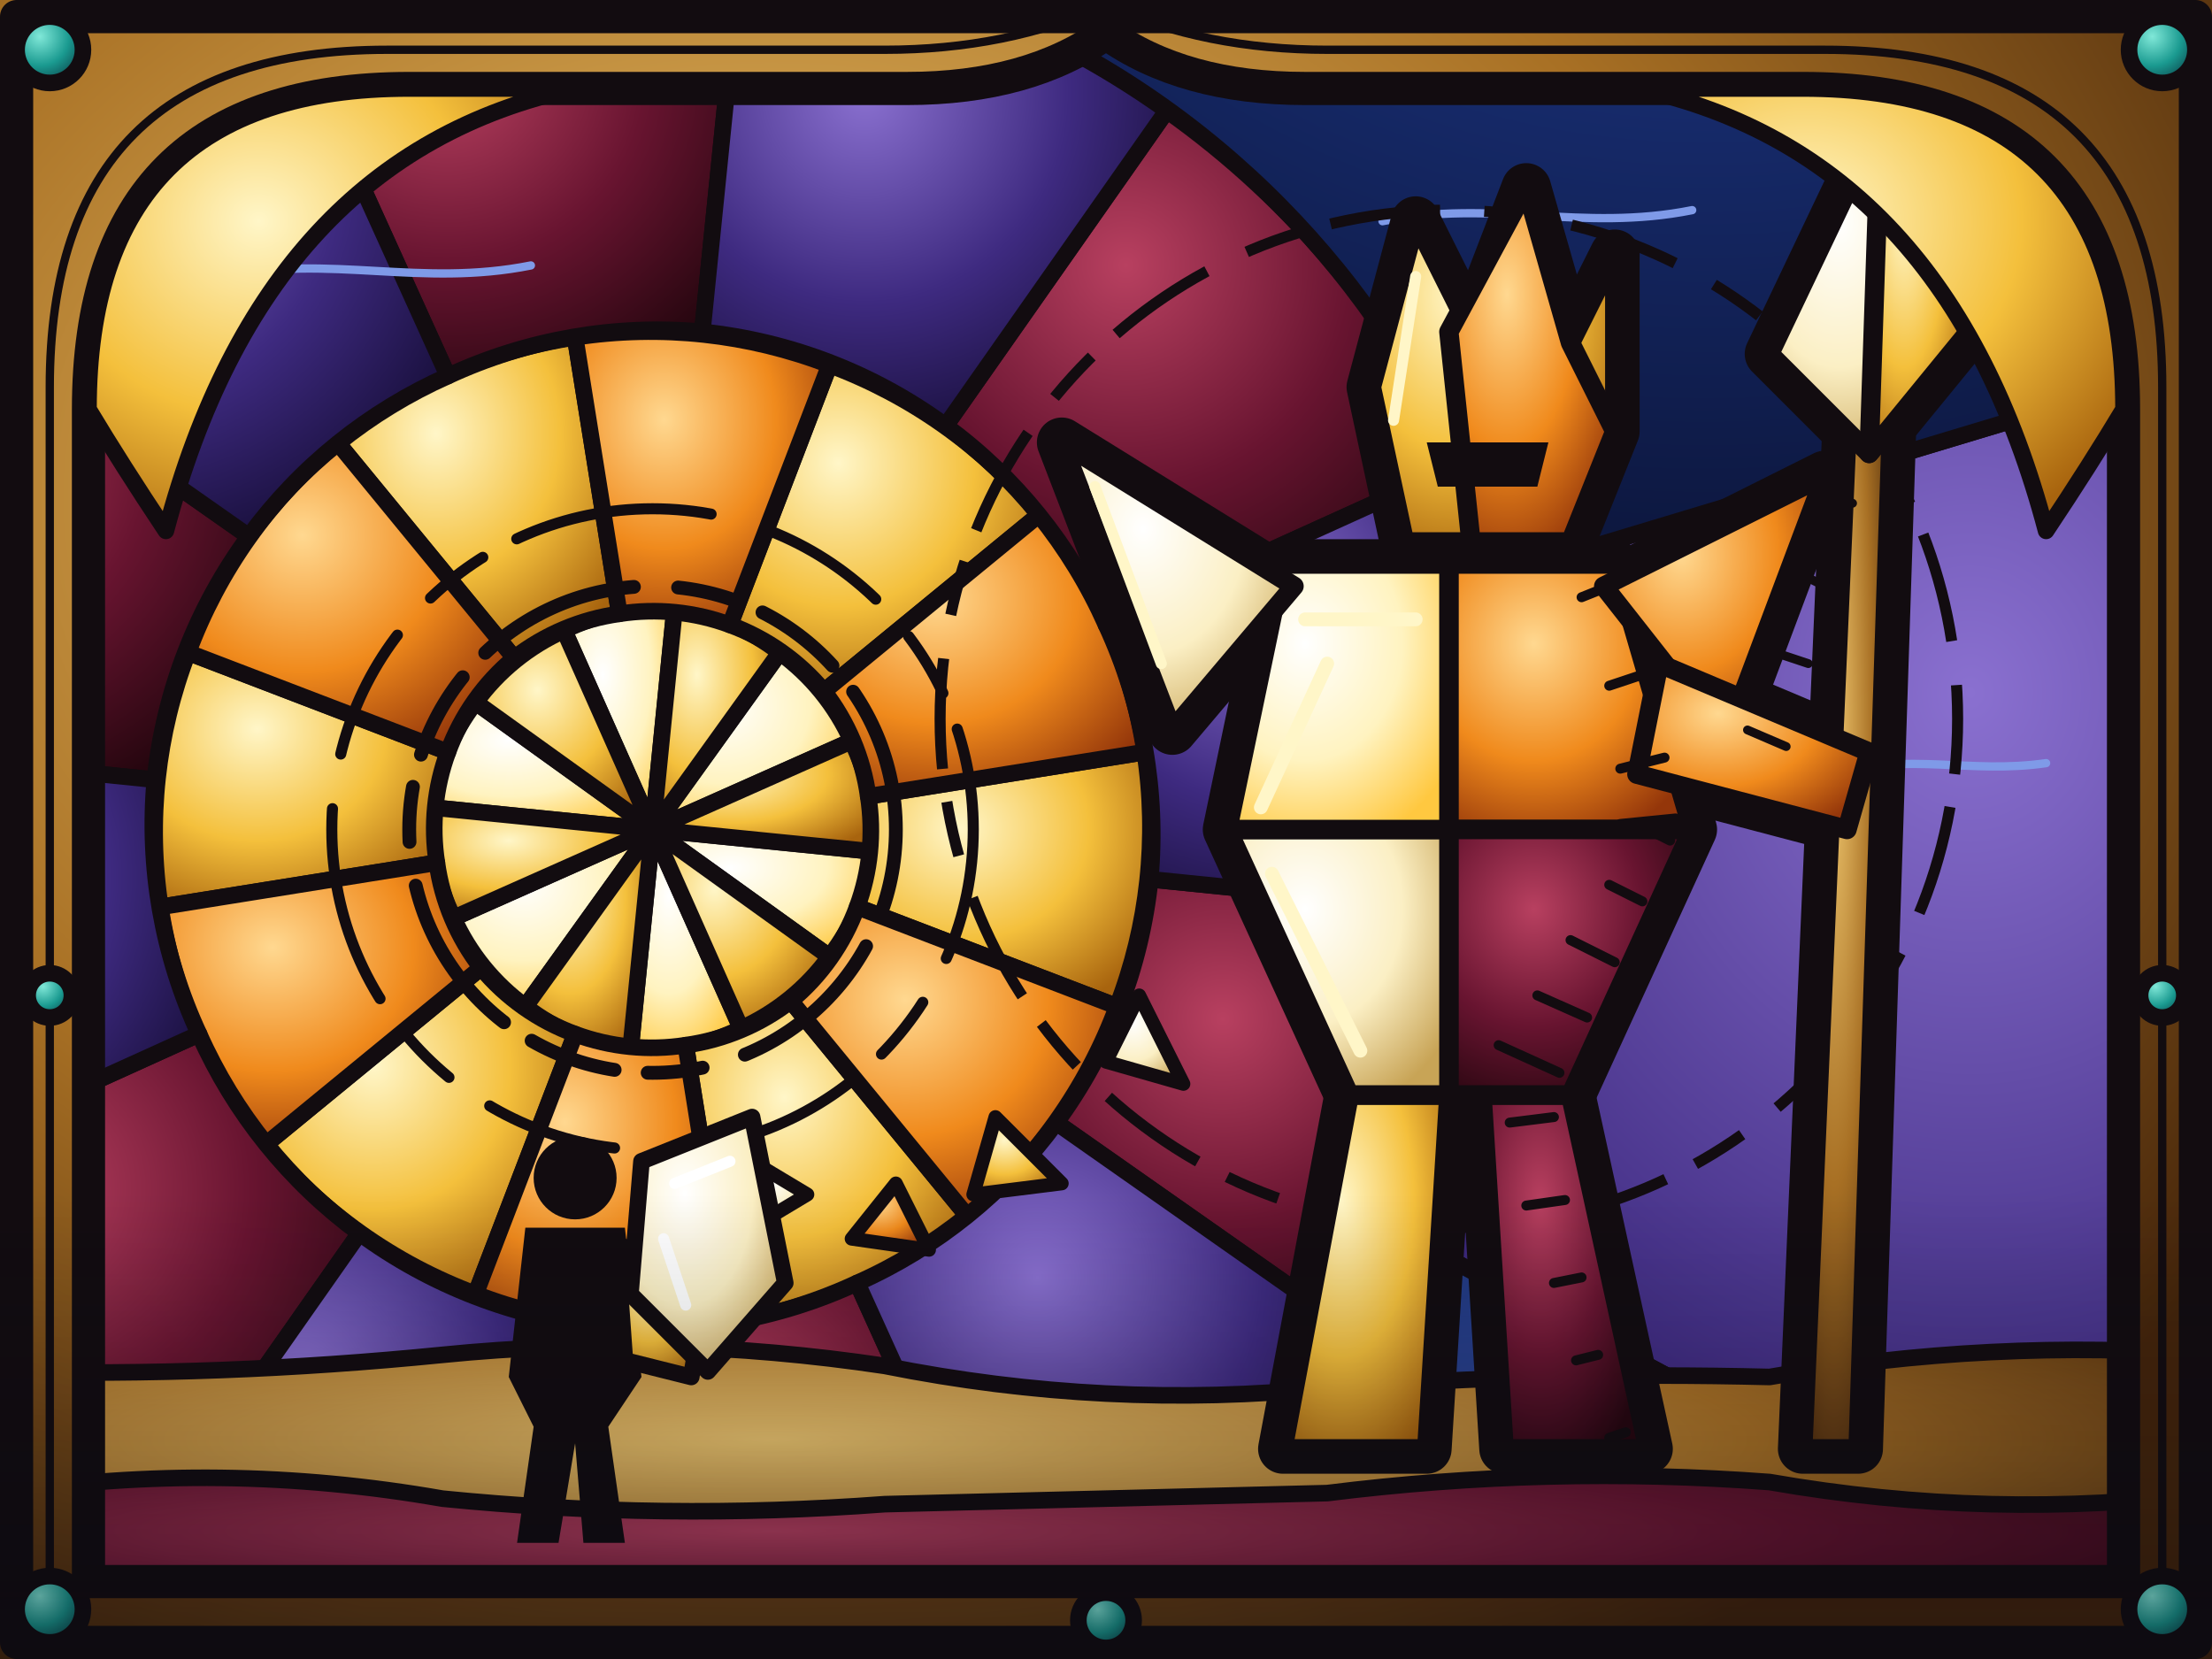
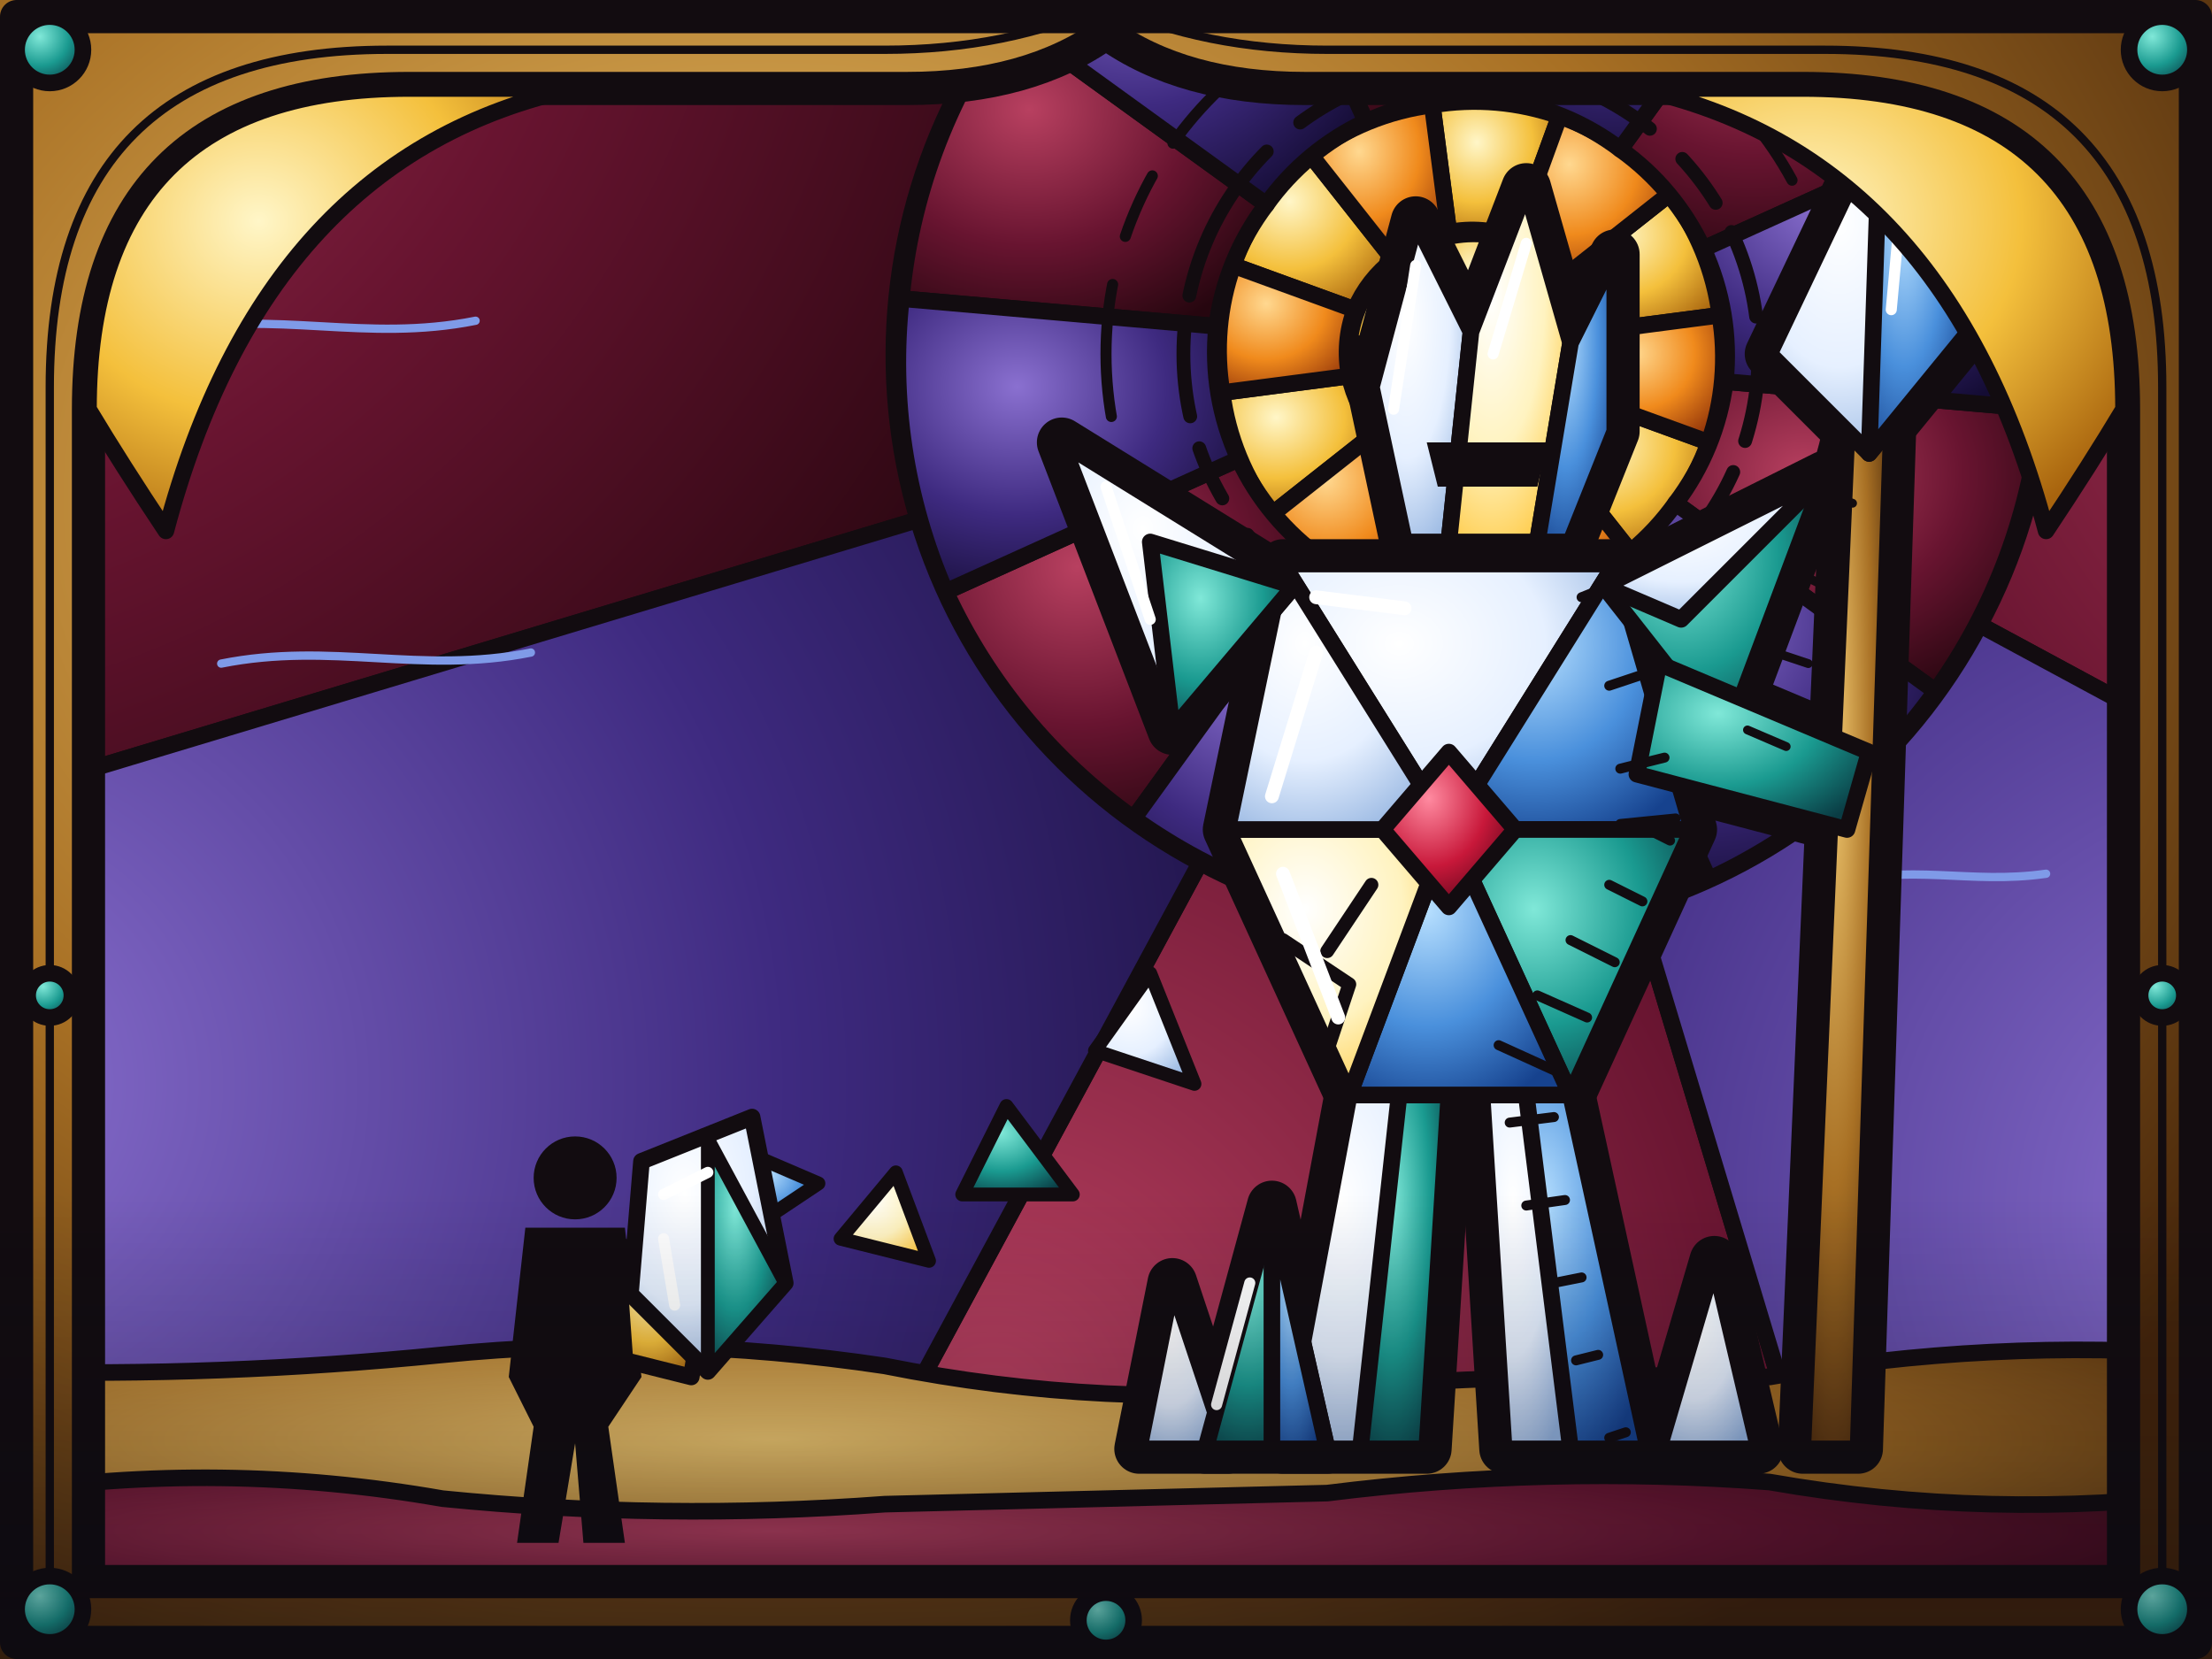
<svg xmlns="http://www.w3.org/2000/svg" width="400" height="300" viewBox="0 0 400 300" role="img" aria-labelledby="title desc">
  <defs>
    <linearGradient id="shade" x2="0" y2="1">
      <stop offset=".72" stop-color="#050812" stop-opacity="0" />
      <stop offset="1" stop-color="#050812" stop-opacity=".35" />
    </linearGradient>
  </defs>
  <g>
    <g stroke-linejoin="round">
      <defs>
        <radialGradient id="white" cx=".35" cy=".3" r=".8">
          <stop stop-color="#ffffff" />
          <stop offset=".55" stop-color="#fff3c0" />
          <stop offset="1" stop-color="#ffc840" />
        </radialGradient>
        <radialGradient id="gold" cx=".35" cy=".3" r=".8">
          <stop stop-color="#fff6c8" />
          <stop offset=".55" stop-color="#f4c03c" />
          <stop offset="1" stop-color="#a8640e" />
        </radialGradient>
        <radialGradient id="amber" cx=".35" cy=".3" r=".8">
          <stop stop-color="#ffd890" />
          <stop offset=".55" stop-color="#f08a1c" />
          <stop offset="1" stop-color="#94360a" />
        </radialGradient>
        <radialGradient id="wine" cx=".35" cy=".3" r=".8">
          <stop stop-color="#b84060" />
          <stop offset=".55" stop-color="#681430" />
          <stop offset="1" stop-color="#26060f" />
        </radialGradient>
        <radialGradient id="violet" cx=".35" cy=".3" r=".8">
          <stop stop-color="#8a70d0" />
          <stop offset=".55" stop-color="#3e2a80" />
          <stop offset="1" stop-color="#140c34" />
        </radialGradient>
        <radialGradient id="navy" cx=".35" cy=".3" r=".8">
          <stop stop-color="#3a56b0" />
          <stop offset=".55" stop-color="#162a6a" />
          <stop offset="1" stop-color="#080e2a" />
        </radialGradient>
        <radialGradient id="bronze" cx=".35" cy=".3" r=".8">
          <stop stop-color="#f0c870" />
          <stop offset=".55" stop-color="#a87024" />
          <stop offset="1" stop-color="#44240a" />
        </radialGradient>
        <radialGradient id="ivory" cx=".35" cy=".3" r=".8">
          <stop stop-color="#ffffff" />
          <stop offset=".55" stop-color="#fbefc4" />
          <stop offset="1" stop-color="#c8a456" />
        </radialGradient>
        <radialGradient id="teal" cx=".35" cy=".3" r=".8">
          <stop stop-color="#80e8d8" />
          <stop offset=".55" stop-color="#1a9a90" />
          <stop offset="1" stop-color="#0a3c44" />
        </radialGradient>
        <radialGradient id="ash" cx=".35" cy=".3" r=".8">
          <stop stop-color="#9a8aa0" />
          <stop offset=".55" stop-color="#46384e" />
          <stop offset="1" stop-color="#160e1a" />
        </radialGradient>
+         <radialGradient id="pearl" cx=".35" cy=".3" r=".8">
+           <stop stop-color="#ffffff" />
+           <stop offset=".55" stop-color="#e6f0ff" />
+           <stop offset="1" stop-color="#94b4e0" />
+         </radialGradient>
+         <radialGradient id="sky" cx=".35" cy=".3" r=".8">
+           <stop stop-color="#b8e0ff" />
+           <stop offset=".55" stop-color="#4a90dc" />
+           <stop offset="1" stop-color="#16428e" />
+         </radialGradient>
+         <radialGradient id="ruby" cx=".35" cy=".3" r=".8">
+           <stop stop-color="#ff8aa0" />
+           <stop offset=".55" stop-color="#c8183a" />
+           <stop offset="1" stop-color="#520418" />
+         </radialGradient>
      </defs>
      <rect width="400" height="300" fill="#120c10" />
      <g stroke="#120c10" stroke-width="3" stroke-linejoin="round">
        <g fill="url(#white)">
-           <path d="M118 150L158 154A40 40 0 0 1 150 173Z" />
-           <path d="M118 150L134 186A40 40 0 0 1 114 190Z" />
-           <path d="M118 150L95 182A40 40 0 0 1 82 166Z" />
-           <path d="M118 150L78 146A40 40 0 0 1 86 127Z" />
-           <path d="M118 150L102 114A40 40 0 0 1 122 110Z" />
-           <path d="M118 150L141 118A40 40 0 0 1 154 134Z" />
+           <path d="M266 64L288 66A22 22 0 0 1 282 79Z" />
+           <path d="M266 64L271 85A22 22 0 0 1 257 84Z" />
+           <path d="M266 64L247 75A22 22 0 0 1 244 62Z" />
+           <path d="M266 64L250 49A22 22 0 0 1 261 43Z" />
+           <path d="M266 64L275 44A22 22 0 0 1 285 53Z" />
        </g>
        <g fill="url(#gold)">
-           <path d="M118 150L150 173A40 40 0 0 1 134 186Z" />
-           <path d="M118 150L114 190A40 40 0 0 1 95 182Z" />
-           <path d="M118 150L82 166A40 40 0 0 1 78 146Z" />
-           <path d="M118 150L86 127A40 40 0 0 1 102 114Z" />
-           <path d="M118 150L122 110A40 40 0 0 1 141 118Z" />
-           <path d="M118 150L154 134A40 40 0 0 1 158 154Z" />
-           <path d="M175 220A90 90 0 0 1 132 239L124 189A40 40 0 0 0 143 181Z" />
-           <path d="M86 234A90 90 0 0 1 48 207L87 175A40 40 0 0 0 104 187Z" />
-           <path d="M29 164A90 90 0 0 1 34 118L81 136A40 40 0 0 0 79 156Z" />
-           <path d="M61 80A90 90 0 0 1 104 61L112 111A40 40 0 0 0 93 119Z" />
-           <path d="M150 66A90 90 0 0 1 188 93L149 125A40 40 0 0 0 132 113Z" />
-           <path d="M207 136A90 90 0 0 1 202 182L155 164A40 40 0 0 0 157 144Z" />
+           <path d="M266 64L282 79A22 22 0 0 1 271 85Z" />
+           <path d="M266 64L257 84A22 22 0 0 1 247 75Z" />
+           <path d="M266 64L244 62A22 22 0 0 1 250 49Z" />
+           <path d="M266 64L261 43A22 22 0 0 1 275 44Z" />
+           <path d="M266 64L285 53A22 22 0 0 1 288 66Z" />
+           <path d="M309 80A46 46 0 0 1 295 100L280 81A22 22 0 0 0 287 72Z" />
+           <path d="M273 109A46 46 0 0 1 250 107L258 85A22 22 0 0 0 270 86Z" />
+           <path d="M230 93A46 46 0 0 1 221 71L244 68A22 22 0 0 0 249 78Z" />
+           <path d="M223 48A46 46 0 0 1 237 28L252 47A22 22 0 0 0 245 56Z" />
+           <path d="M259 19A46 46 0 0 1 282 21L274 43A22 22 0 0 0 262 42Z" />
+           <path d="M302 35A46 46 0 0 1 311 57L288 60A22 22 0 0 0 283 50Z" />
        </g>
        <g fill="url(#amber)">
-           <path d="M202 182A90 90 0 0 1 175 220L143 181A40 40 0 0 0 155 164Z" />
-           <path d="M132 239A90 90 0 0 1 86 234L104 187A40 40 0 0 0 124 189Z" />
-           <path d="M48 207A90 90 0 0 1 29 164L79 156A40 40 0 0 0 87 175Z" />
-           <path d="M34 118A90 90 0 0 1 61 80L93 119A40 40 0 0 0 81 136Z" />
-           <path d="M104 61A90 90 0 0 1 150 66L132 113A40 40 0 0 0 112 111Z" />
-           <path d="M188 93A90 90 0 0 1 207 136L157 144A40 40 0 0 0 149 125Z" />
+           <path d="M295 100A46 46 0 0 1 273 109L270 86A22 22 0 0 0 280 81Z" />
+           <path d="M250 107A46 46 0 0 1 230 93L249 78A22 22 0 0 0 258 85Z" />
+           <path d="M221 71A46 46 0 0 1 223 48L245 56A22 22 0 0 0 244 68Z" />
+           <path d="M237 28A46 46 0 0 1 259 19L262 42A22 22 0 0 0 252 47Z" />
+           <path d="M282 21A46 46 0 0 1 302 35L283 50A22 22 0 0 0 274 43Z" />
+           <path d="M311 57A46 46 0 0 1 309 80L287 72A22 22 0 0 0 288 60Z" />
        </g>
        <g fill="url(#wine)">
-           <path d="M277 166A160 160 0 0 1 248 243L191 203A90 90 0 0 0 208 159Z" />
-           <path d="M184 296A160 160 0 0 1 102 309L109 240A90 90 0 0 0 155 232Z" />
-           <path d="M25 280A160 160 0 0 1 -28 216L36 187A90 90 0 0 0 65 223Z" />
-           <path d="M-41 134A160 160 0 0 1 -12 57L45 97A90 90 0 0 0 28 141Z" />
-           <path d="M52 4A160 160 0 0 1 134 -9L127 60A90 90 0 0 0 81 68Z" />
-           <path d="M211 20A160 160 0 0 1 264 84L200 113A90 90 0 0 0 171 77Z" />
+           <path d="M369 74A104 104 0 0 1 350 125L303 91A46 46 0 0 0 312 69Z" />
+           <path d="M309 159A104 104 0 0 1 256 167L261 110A46 46 0 0 0 285 106Z" />
+           <path d="M205 148A104 104 0 0 1 171 107L224 83A46 46 0 0 0 239 101Z" />
+           <path d="M163 54A104 104 0 0 1 182 3L229 37A46 46 0 0 0 220 59Z" />
+           <path d="M223 -31A104 104 0 0 1 276 -39L271 18A46 46 0 0 0 247 22Z" />
+           <path d="M327 -20A104 104 0 0 1 361 21L308 45A46 46 0 0 0 293 27Z" />
+           <path d="M387 466A420 420 0 0 1 67 434L217 156A104 104 0 0 0 296 164Z" />
+           <path d="M-136 185A420 420 0 0 1 -104 -135L174 15A104 104 0 0 0 166 94Z" />
+           <path d="M668 -57A420 420 0 0 1 636 263L358 113A104 104 0 0 0 366 34Z" />
        </g>
        <g fill="url(#violet)">
-           <path d="M248 243A160 160 0 0 1 184 296L155 232A90 90 0 0 0 191 203Z" />
-           <path d="M102 309A160 160 0 0 1 25 280L65 223A90 90 0 0 0 109 240Z" />
-           <path d="M-28 216A160 160 0 0 1 -41 134L28 141A90 90 0 0 0 36 187Z" />
-           <path d="M-12 57A160 160 0 0 1 52 4L81 68A90 90 0 0 0 45 97Z" />
-           <path d="M134 -9A160 160 0 0 1 211 20L171 77A90 90 0 0 0 127 60Z" />
-           <path d="M264 84A160 160 0 0 1 277 166L208 159A90 90 0 0 0 200 113Z" />
-           <path d="M520 29A420 420 0 0 1 488 349L259 226A160 160 0 0 0 271 104Z" />
-         </g>
-         <g fill="url(#navy)">
-           <path d="M488 349A420 420 0 0 1 239 552L164 303A160 160 0 0 0 259 226Z" />
-           <path d="M-81 520A420 420 0 0 1 -284 271L-35 196A160 160 0 0 0 42 291Z" />
-           <path d="M-252 -49A420 420 0 0 1 -3 -252L72 -3A160 160 0 0 0 -23 74Z" />
-           <path d="M317 -220A420 420 0 0 1 520 29L271 104A160 160 0 0 0 194 9Z" />
+           <path d="M350 125A104 104 0 0 1 309 159L285 106A46 46 0 0 0 303 91Z" />
+           <path d="M256 167A104 104 0 0 1 205 148L239 101A46 46 0 0 0 261 110Z" />
+           <path d="M171 107A104 104 0 0 1 163 54L220 59A46 46 0 0 0 224 83Z" />
+           <path d="M182 3A104 104 0 0 1 223 -31L247 22A46 46 0 0 0 229 37Z" />
+           <path d="M276 -39A104 104 0 0 1 327 -20L293 27A46 46 0 0 0 271 18Z" />
+           <path d="M361 21A104 104 0 0 1 369 74L312 69A46 46 0 0 0 308 45Z" />
+           <path d="M636 263A420 420 0 0 1 387 466L296 164A104 104 0 0 0 358 113Z" />
+           <path d="M67 434A420 420 0 0 1 -136 185L166 94A104 104 0 0 0 217 156Z" />
+           <path d="M-104 -135A420 420 0 0 1 145 -338L236 -36A104 104 0 0 0 174 15Z" />
+           <path d="M465 -306A420 420 0 0 1 668 -57L366 34A104 104 0 0 0 315 -28Z" />
        </g>
        <path d="M0 300V248Q40 249 80 245Q120 241 160 247Q200 255 240 251Q280 248 320 249Q360 242 400 245V300Z" fill="url(#bronze)" />
        <path d="M0 300V270Q40 264 80 271Q120 275 160 272Q200 271 240 270Q280 265 320 268Q360 275 400 270V300Z" fill="url(#wine)" />
      </g>
      <g fill="none" stroke="#120c10" stroke-linecap="round">
-         <circle cx="118" cy="150" r="44" stroke-width="2.5" stroke-dasharray="16 6 30 8 10 6" />
-         <circle cx="118" cy="150" r="58" stroke-width="2" stroke-dasharray="24 9 12 7 36 10" />
+         <circle cx="266" cy="64" r="52" stroke-width="2.5" stroke-dasharray="16 6 30 8 10 6" />
+         <circle cx="266" cy="64" r="66" stroke-width="2" stroke-dasharray="24 9 12 7 36 10" />
      </g>
      <g fill="none" stroke-linecap="round">
-         <path d="M250 40C270 36 286 42 306 38M40 50C60 46 76 52 96 48M330 140C346 136 356 140 370 138" stroke="#7f9ae8" stroke-width="1.5" />
-       </g>
-       <g fill="none" stroke="#120c10" stroke-width="2" stroke-dasharray="10 6 20 8">
-         <circle cx="262" cy="130" r="92" />
+         <path d="M30 60C50 56 66 62 86 58M40 120C60 116 76 122 96 118M330 160C346 156 356 160 370 158" stroke="#7f9ae8" stroke-width="1.5" />
      </g>
      <g data-figure="1">
        <g fill="#120c10" stroke="#120c10" stroke-width="9" stroke-linejoin="round">
          <path d="M248 70L256 40L266 60L276 34L284 62L292 46L292 78L284 98L254 98Z" />
          <path d="M232 102L292 102L306 150L284 198L244 198L222 150Z" />
          <path d="M234 106L192 80L212 132Z" />
          <path d="M290 106L330 86L312 134Z" />
          <path d="M244 198L262 198L258 262L232 262Z" />
          <path d="M268 198L284 198L298 262L272 262Z" />
          <path d="M326 262L334 78L342 78L336 262Z" />
          <path d="M338 82L320 64L340 22L356 60Z" />
          <path d="M300 120L338 136L334 150L296 140Z" />
-         </g>
-         <g stroke="#120c10" stroke-width="3.5" stroke-linejoin="round">
+           <path d="M206 262L212 232L222 262Z" />
+           <path d="M218 262L230 218L240 262Z" />
+           <path d="M300 262L310 228L318 262Z" />
+         </g>
+         <g stroke="#120c10" stroke-width="3" stroke-linejoin="round">
          <path d="M326 262L334 78L342 78L336 262Z" fill="url(#bronze)" />
-           <path d="M244 198L262 198L258 262L232 262Z" fill="url(#gold)" />
-           <path d="M268 198L284 198L298 262L272 262Z" fill="url(#wine)" />
-           <path d="M232 102L292 102L306 150L284 198L244 198L222 150Z" fill="url(#gold)" />
-           <path d="M262 102L292 102L306 150L262 150Z" fill="url(#amber)" />
-           <path d="M262 150L306 150L284 198L262 198Z" fill="url(#wine)" />
-           <path d="M222 150L262 150L262 198L244 198Z" fill="url(#ivory)" />
-           <path d="M232 102L262 102L262 150L222 150Z" fill="url(#white)" />
-           <path d="M234 106L192 80L212 132Z" fill="url(#ivory)" />
-           <path d="M290 106L330 86L312 134Z" fill="url(#amber)" />
-           <path d="M248 70L256 40L266 60L276 34L284 62L292 46L292 78L284 98L254 98Z" fill="url(#gold)" />
-           <path d="M262 60L276 34L284 62L292 78L284 98L266 98Z" fill="url(#amber)" />
-           <path d="M300 120L338 136L334 150L296 140Z" fill="url(#amber)" />
-           <path d="M338 82L320 64L340 22L356 60Z" fill="url(#ivory)" />
-           <path d="M338 82L340 22L356 60Z" fill="url(#gold)" />
-         </g>
+           <path d="M244 198L262 198L258 262L232 262Z" fill="url(#pearl)" />
+           <path d="M253 198L262 198L258 262L246 262Z" fill="url(#teal)" />
+           <path d="M268 198L284 198L298 262L272 262Z" fill="url(#sky)" />
+           <path d="M268 198L276 198L284 262L272 262Z" fill="url(#pearl)" />
+           <path d="M232 102L292 102L262 150Z" fill="url(#pearl)" />
+           <path d="M292 102L306 150L262 150Z" fill="url(#sky)" />
+           <path d="M306 150L284 198L262 150Z" fill="url(#teal)" />
+           <path d="M284 198L244 198L262 150Z" fill="url(#sky)" />
+           <path d="M244 198L222 150L262 150Z" fill="url(#white)" />
+           <path d="M222 150L232 102L262 150Z" fill="url(#pearl)" />
+           <path d="M234 106L192 80L212 132Z" fill="url(#pearl)" />
+           <path d="M234 106L212 132L208 98Z" fill="url(#teal)" />
+           <path d="M290 106L330 86L312 134Z" fill="url(#teal)" />
+           <path d="M290 106L330 86L304 112Z" fill="url(#pearl)" />
+           <path d="M248 70L256 40L266 60L276 34L284 62L292 46L292 78L284 98L254 98Z" fill="url(#teal)" />
+           <path d="M248 70L256 40L266 60L262 98L254 98Z" fill="url(#pearl)" />
+           <path d="M266 60L276 34L284 62L278 98L262 98Z" fill="url(#white)" />
+           <path d="M284 62L292 46L292 78L284 98L278 98Z" fill="url(#sky)" />
+           <path d="M300 120L338 136L334 150L296 140Z" fill="url(#teal)" />
+           <path d="M338 82L320 64L340 22L356 60Z" fill="url(#pearl)" />
+           <path d="M338 82L340 22L356 60Z" fill="url(#sky)" />
+           <path d="M206 262L212 232L222 262Z" fill="url(#pearl)" />
+           <path d="M218 262L230 218L240 262Z" fill="url(#teal)" />
+           <path d="M230 218L240 262L230 262Z" fill="url(#sky)" />
+           <path d="M300 262L310 228L318 262Z" fill="url(#pearl)" />
+         </g>
+         <path d="M262 136L274 150L262 164L250 150Z" fill="url(#ruby)" stroke="#120c10" stroke-width="3" />
        <path d="M258 80L280 80L278 88L260 88Z" fill="#120c10" />
        <path d="M262 82h14" stroke="url(#white)" stroke-width="3" />
+         <g fill="none" stroke="#120c10" stroke-width="2.5" stroke-linecap="round">
+           <path d="M232 170L244 178L240 190M248 160L240 172" />
+         </g>
        <g stroke="#120c10" stroke-width="2.5" stroke-linejoin="round">
-           <path d="M214 196l-14-4l6-12Z" fill="url(#ivory)" />
-           <path d="M192 214l-16 2l4-14Z" fill="url(#gold)" />
-           <path d="M168 226l-14-2l8-10Z" fill="url(#amber)" />
-           <path d="M146 216l-10 6l0-12Z" fill="url(#ivory)" />
+           <path d="M216 196l-18-6l10-14Z" fill="url(#pearl)" />
+           <path d="M194 216l-20 0l8-16Z" fill="url(#teal)" />
+           <path d="M168 228l-16-4l10-12Z" fill="url(#white)" />
+           <path d="M148 214l-12 8l-2-14Z" fill="url(#sky)" />
        </g>
        <g fill="none" stroke-linecap="round">
          <path d="M291 106l-5 2M297 122l-6 2M301 137l-8 2M303 148l-10 1M302 152l-4 -2M297 163l-6 -3M292 174l-8 -4M287 184l-9 -4M282 194l-11 -5M294 259l-3 1M289 245l-4 1M286 231l-5 1M283 217l-7 1M281 202l-8 1" stroke="#120c10" stroke-width="1.8" />
          <path d="M332 90l3 1M326 104l4 2M321 118l6 2M316 132l7 3" stroke="#120c10" stroke-width="1.6" />
-           <path d="M236 112L256 112M228 146L240 120M230 158L246 190" stroke="#fff6c8" stroke-width="2.5" />
-           <path d="M198 88L210 120M252 76L256 50" stroke="#fff6c8" stroke-width="2" />
+           <path d="M238 108L254 110M230 144L238 118M232 158L242 184" stroke="#ffffff" stroke-width="2.5" />
+           <path d="M200 88L208 112M252 74L256 48M270 64L276 44M344 34L342 56M220 254L226 232" stroke="#ffffff" stroke-width="2" />
        </g>
      </g>
      <g transform="translate(104 258) rotate(0) scale(1.5)">
        <g fill="#120c10">
          <circle cx="0" cy="-30" r="5" />
          <path d="M-6 -24H6L8 -6L4 0L6 14H1L0 2L-2 14H-7L-5 0L-8 -6Z" />
        </g>
        <path d="M5 -22L16 -18L14 -6L6 -8Z" fill="url(#gold)" stroke="#120c10" stroke-width="2" />
      </g>
-       <path d="M116 210L136 202L142 232L128 248L114 234Z" fill="url(#ivory)" stroke="#120c10" stroke-width="3" />
+       <path d="M116 210L136 202L142 232L128 248L114 234Z" fill="url(#pearl)" stroke="#120c10" stroke-width="3" />
+       <path d="M128 206L142 232L128 248Z" fill="url(#teal)" stroke="#120c10" stroke-width="2.5" />
      <g fill="none" stroke-linecap="round">
-         <path d="M122 214L132 210M120 224L124 236" stroke="#fff" stroke-width="2" />
+         <path d="M120 216L128 212M120 224L122 236" stroke="#fff" stroke-width="2" />
      </g>
      <path d="M0 0H400V300H0ZM16 286V74Q16 16 74 16H164Q186 16 200 6Q214 16 236 16H326Q384 16 384 74V286Z" fill="url(#bronze)" fill-rule="evenodd" />
      <g fill="none" stroke="#120c10">
        <path d="M16 286V74Q16 16 74 16H164Q186 16 200 6Q214 16 236 16H326Q384 16 384 74V286Z" stroke-width="6" />
        <path d="M3 3H397V297H3Z" stroke-width="6" />
        <path stroke-width="1.5" d="M9 290V70Q9 9 70 9H160Q182 9 200 1M391 290V70Q391 9 330 9H240Q218 9 200 1" />
      </g>
      <g stroke="#120c10" stroke-width="3">
        <path d="M16 74Q16 16 74 16H104Q48 28 30 96Q22 84 16 74Z" fill="url(#gold)" />
        <path d="M384 74Q384 16 326 16H296Q352 28 370 96Q378 84 384 74Z" fill="url(#gold)" />
        <circle cx="9" cy="9" r="6" fill="url(#teal)" />
        <circle cx="391" cy="9" r="6" fill="url(#teal)" />
        <circle cx="9" cy="291" r="6" fill="url(#teal)" />
        <circle cx="391" cy="291" r="6" fill="url(#teal)" />
        <circle cx="200" cy="293" r="5" fill="url(#teal)" />
        <circle cx="9" cy="180" r="4" fill="url(#teal)" />
        <circle cx="391" cy="180" r="4" fill="url(#teal)" />
      </g>
    </g>
    <rect width="400" height="300" fill="url(#shade)" />
  </g>
</svg>
